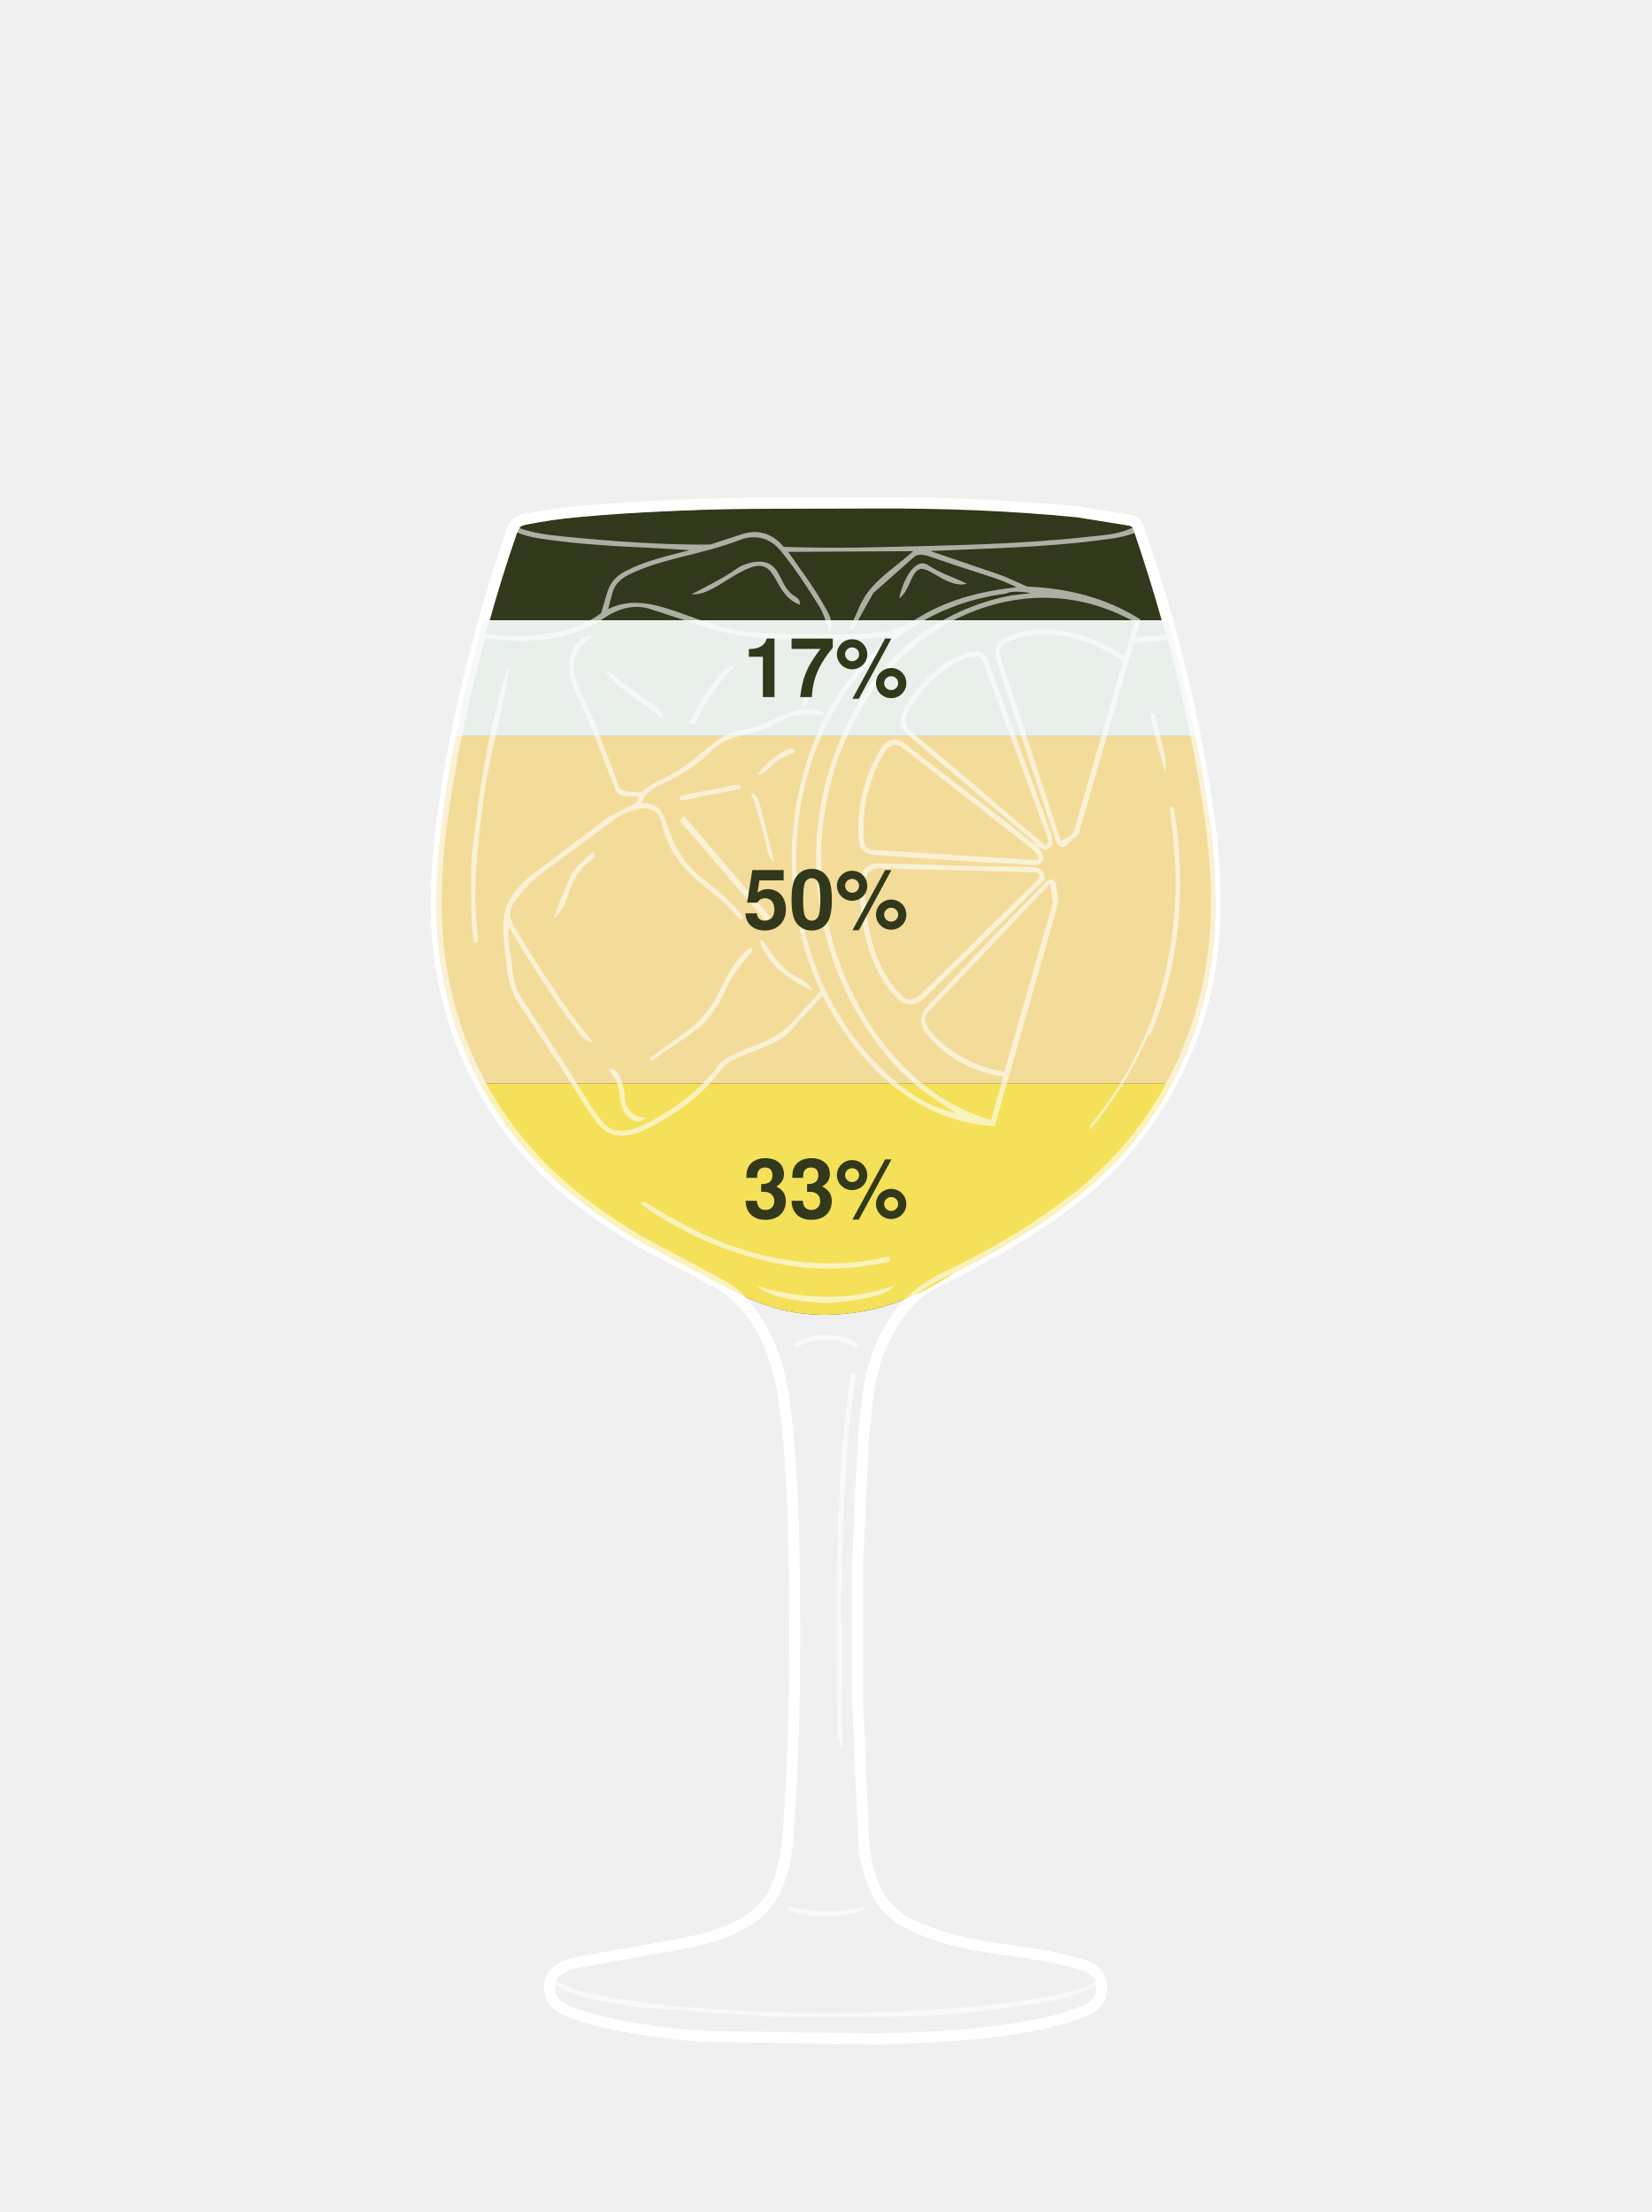
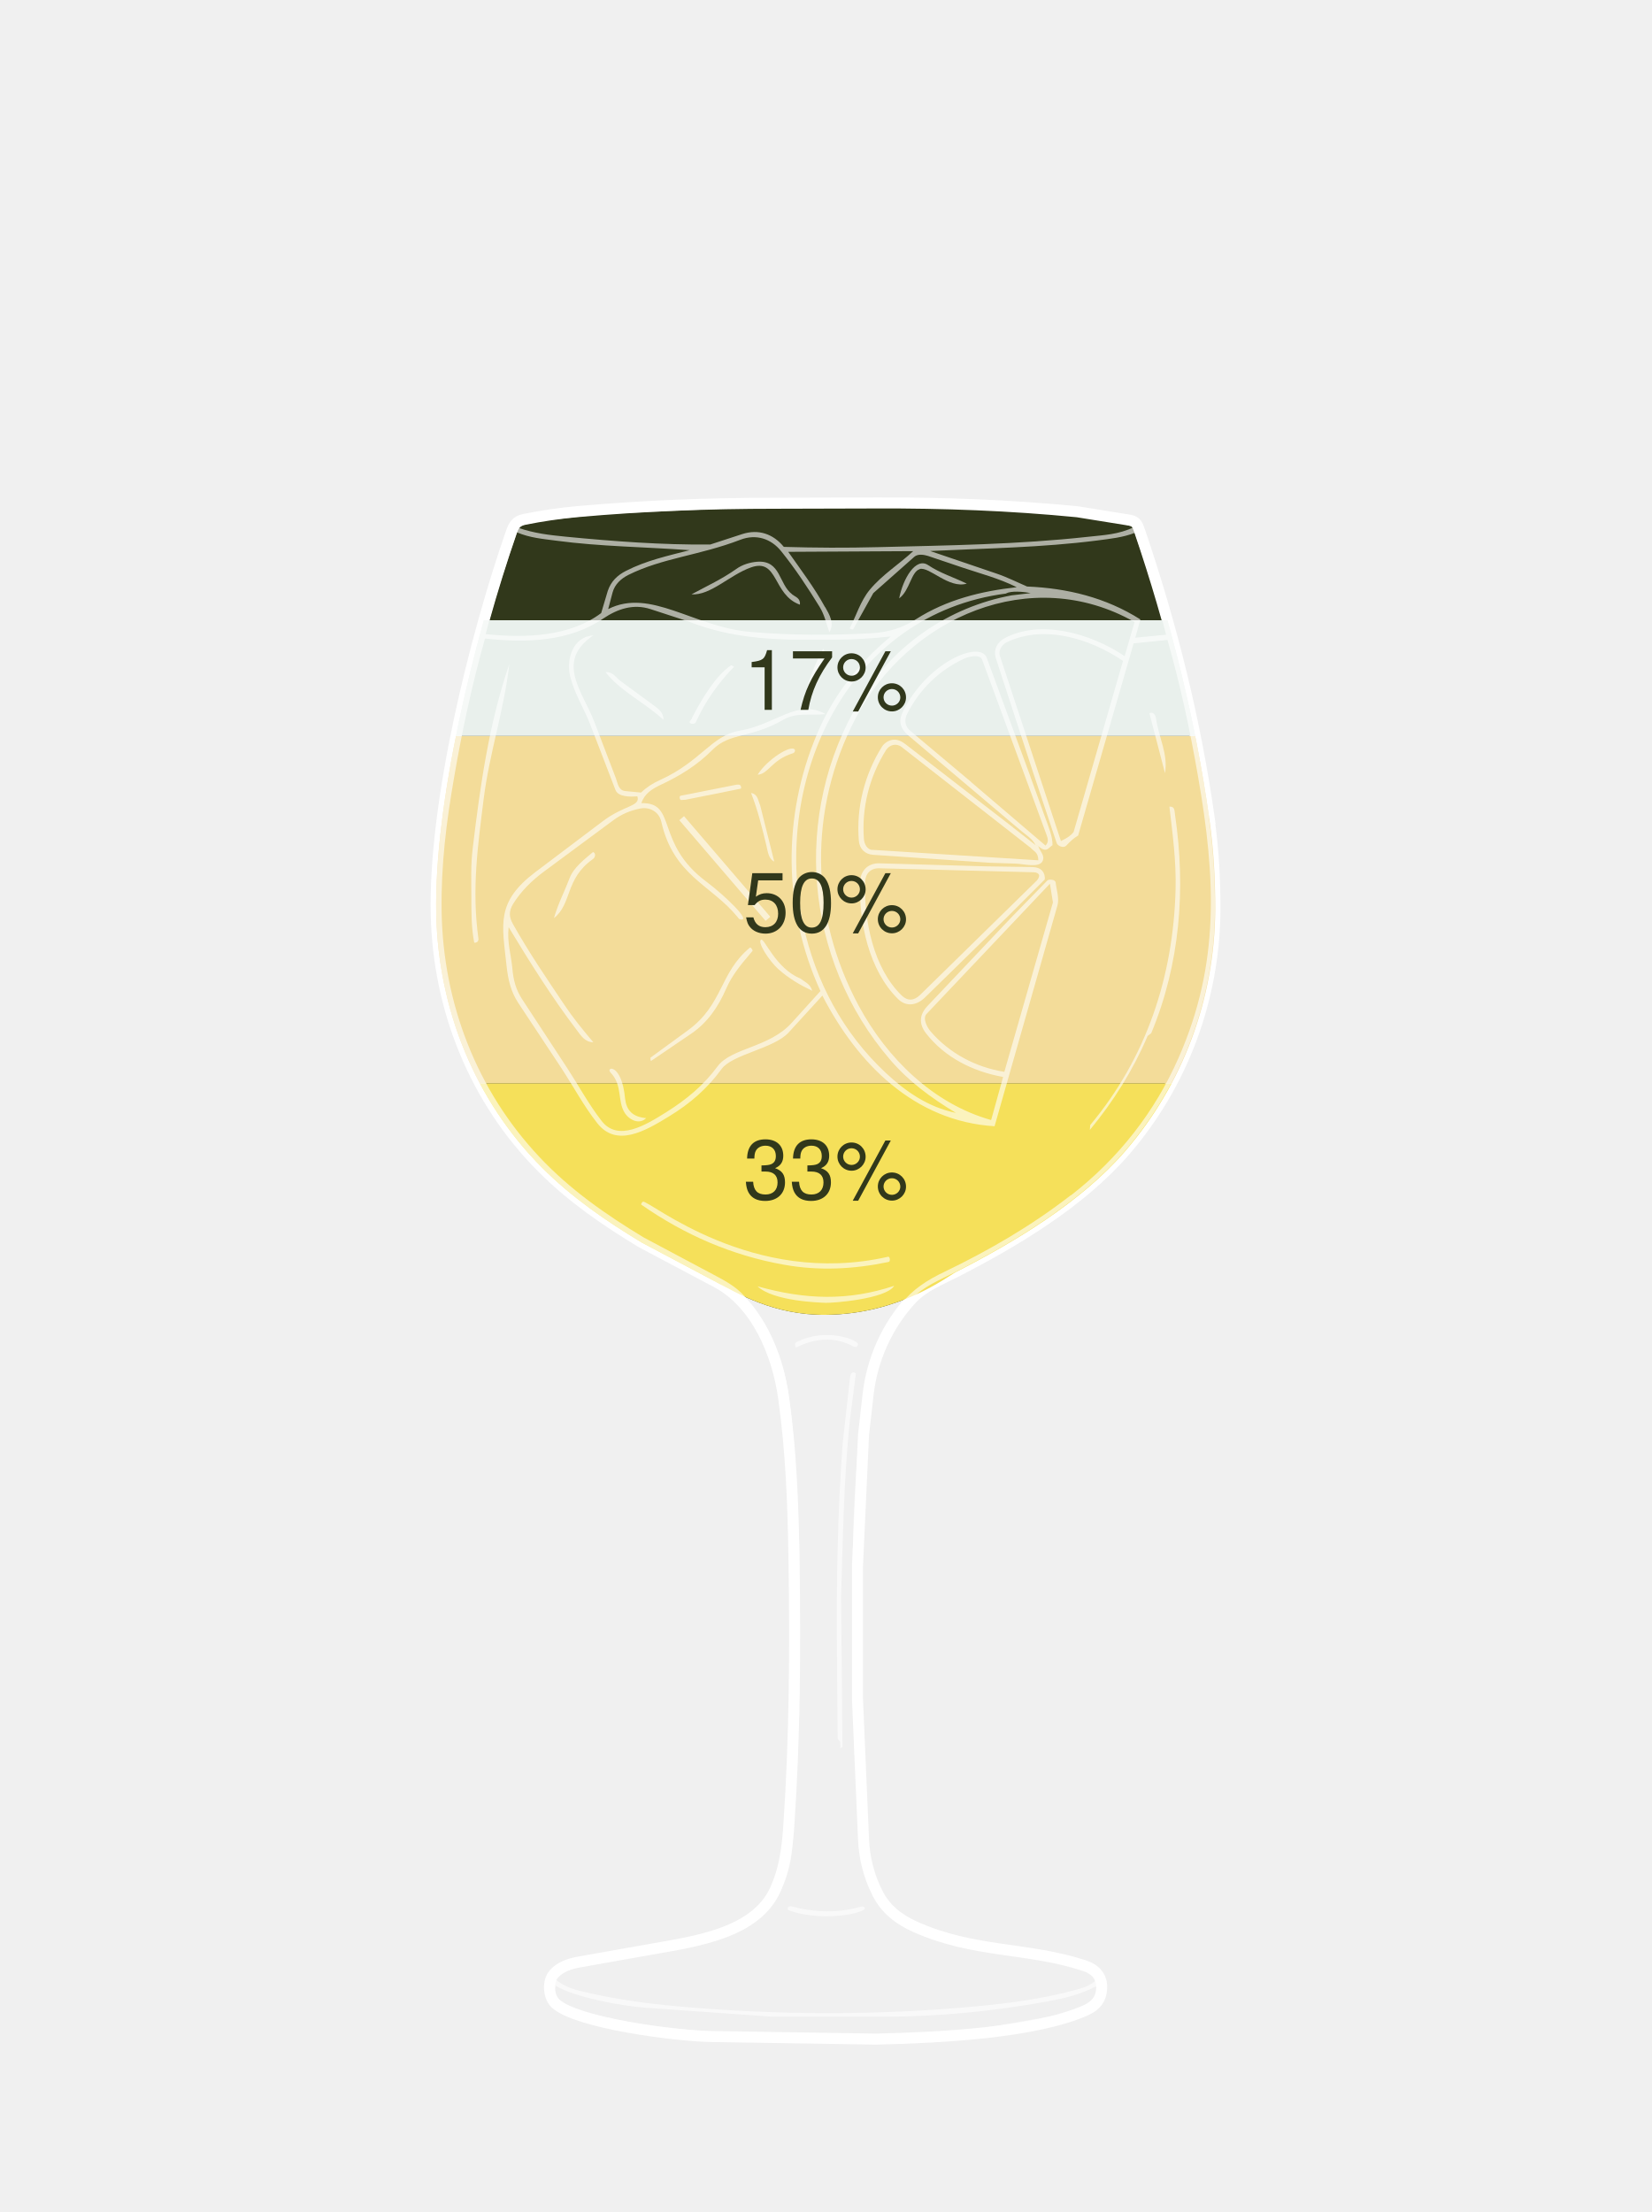
- <svg xmlns="http://www.w3.org/2000/svg" id="Capa_1" width="423.3mm" height="566.9mm" version="1.1" viewBox="0 0 1200 1607">
+ <svg xmlns="http://www.w3.org/2000/svg" id="Capa_1" width="423.3mm" height="566.9mm" version="1.1" viewBox="0 0 1199.9 1607">
  <defs>
    <style>
-       .st0 {
+       .st0, .st1 {
        fill: none;
+       }
+ 
+       .st1 {
        stroke: #fff;
        stroke-miterlimit: 10;
        stroke-width: 8px;
      }

-       .st1 {
-         opacity: 0;
+       .st2 {
+         fill: #f5e05a;
      }

-       .st1, .st2 {
+       .st3 {
+         fill-opacity: 0;
+       }
+ 
+       .st3, .st4, .st5 {
        fill: #31381b;
      }

-       .st3 {
-         fill: #f16c24;
-       }
- 
-       .st4 {
+       .st6 {
        fill: #fff;
      }

-       .st5 {
+       .st7 {
        fill: #e9f0ec;
      }

-       .st6 {
+       .st8 {
        opacity: .6;
      }

-       .st7 {
+       .st5 {
+         font-family: Helvetica, Helvetica;
+         font-size: 60px;
+         isolation: isolate;
+       }
+ 
+       .st9 {
        fill: #f3dc99;
      }
+ 
+       .st10 {
+         clip-path: url(#clippath);
+       }
    </style>
-     <clipPath id="liquido">
-       <path d="M878.6,594.8c-10.1-71.5-27.4-140.8-50.6-209-1.5-4.4-2.4-7.1-7.3-7.9l-37.9-6.1c-49-4.8-97.3-6.6-146.7-6.4l-72.6.2c-48.5,0-95.8,1.8-144,6.1-13.2,1.2-25.8,3.1-38.4,5.6-6.1,1.2-7.8,4.4-9.6,9.5-27,77.7-56.4,197.1-54.5,278,1.6,68.7,28.2,134.5,76.6,183.2,21.8,21.9,46.4,38.8,72.7,54.7l54.3,28.8c14.2,7.5,41.4,24.1,79.3,23.7,54.1-.5,88.6-28,94.5-31,43.5-22.3,90.7-50.6,122.9-87.7,42.2-48.7,65.2-111,65.6-175.5.1-22.9-1.1-43.4-4.3-66.1Z" />
+     <clipPath id="clippath">
+       <path class="st0" d="M878.5,594.8c-10.1-71.5-27.4-140.8-50.6-209-1.5-4.4-2.4-7.1-7.3-7.9l-37.9-6.1c-49-4.8-97.3-6.6-146.7-6.4l-72.6.2c-48.5,0-95.8,1.8-144,6.1-13.2,1.2-25.8,3.1-38.4,5.6-6.1,1.2-7.8,4.4-9.6,9.5-27,77.7-56.4,197.1-54.5,278,1.6,68.7,28.2,134.5,76.6,183.2,21.8,21.9,46.4,38.8,72.7,54.7l54.3,28.8c14.2,7.5,41.4,24.1,79.3,23.7,54.1-.5,88.6-28,94.5-31,43.5-22.3,90.7-50.6,122.9-87.7,42.2-48.7,65.2-111,65.6-175.5,0-22.9-1.1-43.4-4.3-66.1h0Z" />
    </clipPath>
  </defs>
-   <rect class="st1" width="1200" height="1607" />
-   <path class="st2" d="M878.6,594.8c-10.1-71.5-27.4-140.8-50.6-209-1.5-4.4-2.4-7.1-7.3-7.9l-37.9-6.1c-49-4.8-97.3-6.6-146.7-6.4l-72.6.2c-48.5,0-95.8,1.8-144,6.1-13.2,1.2-25.8,3.1-38.4,5.6-6.1,1.2-7.8,4.4-9.6,9.5-27,77.7-56.4,197.1-54.5,278,1.6,68.7,28.2,134.5,76.6,183.2,21.8,21.9,46.4,38.8,72.7,54.7l54.3,28.8c14.2,7.5,41.4,24.1,79.3,23.7,54.1-.5,88.6-28,94.5-31,43.5-22.3,90.7-50.6,122.9-87.7,42.2-48.7,65.2-111,65.6-175.5.1-22.9-1.1-43.4-4.3-66.1Z" />
-   <path class="st0" d="M878.6,594.8c-10.1-71.5-27.4-140.8-50.6-209-1.5-4.4-2.4-7.1-7.3-7.9l-37.9-6.1c-49-4.8-97.3-6.6-146.7-6.4l-72.6.2c-48.5,0-95.8,1.8-144,6.1-13.2,1.2-25.8,3.1-38.4,5.6-6.1,1.2-7.8,4.4-9.6,9.5-27,77.7-56.4,197.1-54.5,278,1.6,68.7,28.2,134.5,76.6,183.2,21.8,21.9,46.4,38.8,72.7,54.7l54.3,28.8c29,15.4,44.3,51.8,48.8,84.2,5.5,39.5,6.9,78,7.5,118.3,1,64.8.6,128.2-3.8,192.7-1.1,16.4-3.1,31.1-9.6,45.7-14.3,32.2-58,38-91.5,43.9l-51.3,9.1c-6.5,1.1-13.7,3.5-18.2,8.6-4.8,5.4-4.1,16.7,1.2,21.6,15.7,14.2,87,23.5,112.9,23.9l120,1.9c45.2-1.1,115.1-4.3,152.6-21.1,7.1-3.2,10.9-8.2,11.2-15.7.4-8.5-4.4-13.9-12.6-16.6-41.2-13.5-80.3-9.1-122.9-28.2-12-5.4-21.7-12.9-27.6-24.9-6-12-9.3-24.9-9.9-38.6l-4.4-101.9v-96.6s4.4-95.4,4.4-95.4l3.3-29.2c2.9-25.7,13.8-49.9,31.2-69,9-9.8,20.8-14.2,32.3-20.1,43.5-22.3,90.7-50.6,122.9-87.7,42.2-48.7,65.2-111,65.6-175.5.1-22.9-1.1-43.4-4.3-66.1Z" />
-   <g clip-path="url(#liquido)">
-     <rect id="Limoncello" x="0" y="787.0" width="1200" height="168.2" fill="#f5e05a" />
-     <rect id="Prosecco" x="0" y="534.7" width="1200" height="252.3" fill="#f3dc99" />
-     <rect id="Soda" x="0" y="450.6" width="1200" height="84.1" fill="#e9f0ec" />
+   <rect class="st3" y="0" width="1199.9" height="1606.9" />
+   <path class="st4" d="M878.5,594.8c-10.1-71.5-27.4-140.8-50.6-209-1.5-4.4-2.4-7.1-7.3-7.9l-37.9-6.1c-49-4.8-97.3-6.6-146.7-6.4l-72.6.2c-48.5,0-95.8,1.8-144,6.1-13.2,1.2-25.8,3.1-38.4,5.6-6.1,1.2-7.8,4.4-9.6,9.5-27,77.7-56.4,197.1-54.5,278,1.6,68.7,28.2,134.5,76.6,183.2,21.8,21.9,46.4,38.8,72.7,54.7l54.3,28.8c14.2,7.5,41.4,24.1,79.3,23.7,54.1-.5,88.6-28,94.5-31,43.5-22.3,90.7-50.6,122.9-87.7,42.2-48.7,65.2-111,65.6-175.5,0-22.9-1.1-43.4-4.3-66.1h0Z" />
+   <path class="st1" d="M878.5,594.8c-10.1-71.5-27.4-140.8-50.6-209-1.5-4.4-2.4-7.1-7.3-7.9l-37.9-6.1c-49-4.8-97.3-6.6-146.7-6.4l-72.6.2c-48.5,0-95.8,1.8-144,6.1-13.2,1.2-25.8,3.1-38.4,5.6-6.1,1.2-7.8,4.4-9.6,9.5-27,77.7-56.4,197.1-54.5,278,1.6,68.7,28.2,134.5,76.6,183.2,21.8,21.9,46.4,38.8,72.7,54.7l54.3,28.8c29,15.4,44.3,51.8,48.8,84.2,5.5,39.5,6.9,78,7.5,118.3,1,64.8.6,128.2-3.8,192.7-1.1,16.4-3.1,31.1-9.6,45.7-14.3,32.2-58,38-91.5,43.9l-51.3,9.1c-6.5,1.1-13.7,3.5-18.2,8.6-4.8,5.4-4.1,16.7,1.2,21.6,15.7,14.2,87,23.5,112.9,23.9l120,1.9c45.2-1.1,115.1-4.3,152.6-21.1,7.1-3.2,10.9-8.2,11.2-15.7.4-8.5-4.4-13.9-12.6-16.6-41.2-13.5-80.3-9.1-122.9-28.2-12-5.4-21.7-12.9-27.6-24.9-6-12-9.3-24.9-9.9-38.6l-4.4-101.9v-96.6l4.4-95.4,3.3-29.2c2.9-25.7,13.8-49.9,31.2-69,9-9.8,20.8-14.2,32.3-20.1,43.5-22.3,90.7-50.6,122.9-87.7,42.2-48.7,65.2-111,65.6-175.5,0-22.9-1.1-43.4-4.3-66.1h.2Z" />
+   <g class="st10">
+     <g>
+       <rect id="Limoncello" class="st2" y="787" width="1199.9" height="168.2" />
+       <rect id="Prosecco" class="st9" y="534.7" width="1199.9" height="252.3" />
+       <rect id="Soda" class="st7" y="450.6" width="1199.9" height="84.1" />
+     </g>
  </g>
-   <g class="st6">
-     <path class="st4" d="M878.6,594.8c-10.1-71.5-27.4-140.8-50.6-209-1.5-4.4-2.4-7.1-7.3-7.9l-37.9-6.1c-49-4.8-97.3-6.6-146.7-6.4l-72.6.2c-48.5,0-95.8,1.8-144,6.1-13.2,1.2-25.8,3.1-38.4,5.6-6.1,1.2-7.8,4.4-9.6,9.5-27,77.7-56.4,197.1-54.5,278,1.6,68.7,28.2,134.5,76.6,183.2,21.8,21.9,46.4,38.8,72.7,54.7l54.3,28.8c29,15.4,44.3,51.8,48.8,84.2,5.5,39.5,6.9,78,7.5,118.3,1,64.8.6,128.2-3.8,192.7-1.1,16.4-3.1,31.1-9.6,45.7-14.3,32.2-58,38-91.5,43.9l-51.3,9.1c-6.5,1.1-13.7,3.5-18.2,8.6-4.8,5.4-4.1,16.7,1.2,21.6,15.7,14.2,87,23.5,112.9,23.9l120,1.9c45.2-1.1,115.1-4.3,152.6-21.1,7.1-3.2,10.9-8.2,11.2-15.7.4-8.5-4.4-13.9-12.6-16.6-41.2-13.5-80.3-9.1-122.9-28.2-12-5.4-21.7-12.9-27.6-24.9-6-12-9.3-24.9-9.9-38.6l-4.4-101.9v-96.6s4.4-95.4,4.4-95.4l3.3-29.2c2.9-25.7,13.8-49.9,31.2-69,9-9.8,20.8-14.2,32.3-20.1,43.5-22.3,90.7-50.6,122.9-87.7,42.2-48.7,65.2-111,65.6-175.5.1-22.9-1.1-43.4-4.3-66.1ZM847.2,461.1l-22.4,2.2,3.7-13.3c-25.1-15.9-53.1-22.7-82.3-23.9-7-3-14.5-6.8-21.9-9.3l-48.5-16.5c41.8-2,80.9-2.5,121-7.6,9.9-1.3,18.9-2.2,27.7-5.6,8.6,24.8,16.1,48.5,22.7,73.9ZM599.4,441.2c-7.8-14.3-17.4-26.9-26.8-40.3l90.8-.5c-10.6,9.8-22.5,17.1-31.6,28.1-6.8,8.2-9.9,19.2-14.6,28,.8.6,2.2.8,2.5.8l14.7-26.4,29.8-26.4c2.6-2.3,7.1-1.5,10-.6l24.6,8.3c13.6,4.6,26.5,7.8,39.8,14.4-25.8,2.8-51,9.1-73.1,23.2-10,6.4-19.9,9.5-32,10.2-29.5,1.7-58.7,1.6-88.3-.9-41-3.4-72.7-32.2-103.4-16.6l3.2-12.1c1.6-5.9,6.1-10,11.4-12.7,24.9-12.4,51.9-14.2,81.5-25.6,11.3-4.3,22.2-.9,29.7,8.5,10.2,12.7,19.2,26.3,27.8,40.3,3.5,5.7,4.6,11.3,7.1,18.4,3.9-6.5-.1-12.8-3.1-18.3ZM731,431.1c3.5-1.9,11.9-1.4,17.8-.2l-13.7,1.6c-45.7,8.4-86.5,36.4-110.7,77-49.2,82.1-40,187.7,22.1,260.1,13.8,16.1,29.4,27.6,48,38.9-20.1-4.1-36.6-15.6-51.1-29.2-30.8-28.8-50.8-66.1-59.8-107.6-23.1-107,33.2-225.8,147.4-240.5ZM398.8,377.8l40.3-4.4,101.8-4.6h126c34.6.1,67.5,2.3,101.8,5.2,18.7,1.6,36.4,2.9,55.1,8.9-11.2,5.5-22,5.8-33.6,7.1-51,5.6-101.3,6.2-152.6,7.5-23.2.6-44.9.5-68.2-.2-7.8-9.5-18.4-13.1-30.2-9.3l-23.3,7.6c-35.2.3-69.8-2.3-104.9-5.7-12-1.2-22.9-2.4-34.6-6.5,7.5-4.5,14.8-4.9,22.4-5.7ZM375.6,386.8c9.6,4,18.7,4.7,28.5,6,32.3,4.3,63.8,4.5,96.9,6.9-15.9,4.1-31.6,7.5-46.4,15.1-6,3.1-10.7,7.4-13.1,14.5l-4.8,16.1c-22.8,17.1-54.7,18.3-83.9,15.3,6.3-25.3,14.3-49.2,22.7-73.9ZM765.8,1464.6l-49.3,8.5c-39.1,4.5-77.1,5.4-116.6,5.3-55.5-.1-121.7-1.7-174.1-16.3-12.6-3.5-25.1-9.2-22.1-19.4,14.4,8.7,48.9,14.9,65.6,16l91.6,6.5h81.8c39.5-.1,78-3.9,116.8-10.8,12.8-2.3,24.6-4.9,36.7-11.2,4.1,10.9-16.7,19-30.5,21.4ZM778,868.3c-28.6,22.2-59.1,39.9-91.7,55.6-12.4,5.9-23.2,12.8-31.6,23.4-17.2,21.5-25.4,46.4-28.4,73.9-4.9,44.5-7.2,87.9-6.7,132.8l1.2,118.1,4.1,70c.7,11.6,4.1,22.3,8.8,32.7,5.7,12.4,14.7,21,27.1,26.8,42.4,20,79,16.3,121.6,28.3,5.5,1.5,10.6,3.4,14.2,8.3-3.9,4-8.7,5.7-13.9,7.1-24.6,6.8-48.8,10-74.6,12.4-71.7,6.6-142.9,6.3-214.6,0-23.7-2.1-45.9-5.2-68.7-10.5-7.5-1.7-14.8-3.8-21-9.1,4.6-5.3,10.7-7.8,17.2-9l52-9.5c32.2-5.9,75.1-10.9,91.8-41.2,6.1-11.1,10-23.1,10.7-36l5.2-96.9.2-118.3-.8-19c-1.4-32.4-2.5-63.8-7.3-95.9-4-26.8-14.1-51.1-32.2-71-6.2-6.8-14.2-11.1-22.2-15.3l-50.7-27c-27.6-16.7-53.4-34.7-75.7-58.4-45.6-48.4-70.1-112-71.1-178.6-.5-33.4,3.4-64.7,9.1-97.4,5.9-34.4,13-67.2,22.4-100.7,30.1,3.2,61,2.4,86-14.6,10.4-7,21.9-10.8,34.2-6.8l28.2,9.2c22.4,8.8,45.3,12,68.7,12.8l5.2.2h32.1c13.7,0,26.5-.9,40.4-2.3-23.5,19.4-41.8,42.8-53.7,71.1-25.2,59.7-24.5,127.2,2.6,186.5l-20.9,23.1c-16.3,18.1-44,18.1-53.9,31.7-10.2,13.8-22.5,23.9-36.9,33-15.4,9.7-35.4,21.9-47.3,6.5-9.4-12.1-16.4-25.2-24.8-38.1l-32.8-50.1c-4.6-6.9-6.5-14.2-7.2-22.4-.9-10-4-19.3-2.7-30.1,15.7,25.9,31.2,50.7,49.3,74.5,3.1,4.1,6,9,12.2,9.1-7.8-9.3-14.5-17.4-20.9-27-13.1-19.5-26-38.4-37.5-58.9-2.8-5-3.1-9.1,0-14.4,5.7-9.3,13.7-17.2,22.8-23.9l50-37c5.9-4.4,12.4-7.2,19.6-8.6,7-1.4,13.8,2.4,15.4,9.6,8.9,39.3,36.1,45.7,55.3,69.1.8,1,.9,1.5,2,1.8,8.9,2-11-17.2-24.6-27.4-37.6-28-20.9-57.8-47.2-57,2.3-7.1,8.1-10.5,14-13.3,14.1-6.6,26.6-14.3,37.6-25.4,12.8-12.9,27.6-8.1,51.7-22,9.3-5.4,19.6-2.9,30.5-4-20.3-11.5-35.7,7.5-62.6,12.1-20.2,3.4-27.8,22.3-57.9,35.9-5.1,2.3-9.6,5.2-13.5,9l-11.5-1.1c-5-.5-5.4-5.6-6.8-9.3l-15.6-40.8c-8.5-22.2-28.8-44-.8-63-14.7.9-19.9,17.2-16.8,29.8,3.2,12.8,9.9,22.9,14.6,35l18.3,47.5c2,5.3,11.3,5,15.9,4.6,2.4,7.5-9.2,6.1-25.1,18.1l-48.9,36.9c-29,21.9-24.2,38.1-21.1,67.5,1.1,10.3,3,19.2,8.7,27.8l30.9,46.7c9,13.7,16.4,27.8,26.4,40.5,13.9,17.7,34.5,5.9,52.2-5,15.1-9.2,27.7-20.1,38.1-34.4,7.7-10.6,37.9-14.8,48.6-26.4l24.6-26.9c25.5,49.5,67,91.4,125.1,94.9l45.7-160.5c1.4-5.2-.8-11.6-1.3-16.4-.2-2.5-4.7-2.6-5.9-1.8l-26.4,27.1-60.7,64.1c-5.8,6.1-6.8,12.7-1.2,20,13.5,17.4,34,27.8,56,31.7l-8.7,31.3c-41.9-11.8-75.5-44.6-96.2-83-35.4-65.8-36.8-142.8-2.2-209,38.4-73.4,127.5-112.4,202.6-69.8l-7.2,24.8c-24.9-16.8-61.3-26.8-87.1-13.1-5.5,2.9-8.5,8.5-6.4,14.8l27,82.8,17.1,51.2c.8,2.4,5.1,3.9,6.9,2,3-3.2,5.6-5.6,8.7-7.4l40.3-139.6,24.6-2.5c9.5,33.2,16.4,65.7,22.3,99.7,12.7,73.1,15.9,135.4-14.1,203.6-17.3,39.5-43.7,73.3-78.3,100.2ZM729.8,778.7c-20.9-3.3-40-13.5-53.7-29.4-2.4-2.8-6-9.4-2.9-12.7l89.6-94.6,2.2,13.6-35.3,123.1ZM815.9,480.2l-35.9,124.3c-2.1,2.6-4.4,4.2-9.2,6.5l-44.3-134.4c-1.5-4.7,2.2-9.1,6-10.5,26.3-12.1,58.9-2.5,83.4,14Z" />
-     <path class="st4" d="M833.5,752.8l2.9-2.2c21-50.4,25.2-104.9,17.3-158.6-.5-3.1-.1-6.2-4.1-6,2.4,20.5,5,39.6,4.5,59.9-1.6,63.8-21.3,122.7-62,171.4l-.3,3.6c17.1-20.6,31.4-43.5,41.9-68.1Z" />
-     <path class="st4" d="M347.5,681.6c-4.9-35.7-.4-67.2,3.9-101.6,4.2-33.1,14.6-63.4,18.6-97.6-14.9,43.5-21.2,88.7-26.6,133.8-1.5,12.2-1,23.2-1,35.1,0,11.6,0,22.7,2.1,33.6,2.4,0,3.3-1.4,3-3.2Z" />
-     <path class="st4" d="M835.1,518.2l11.3,43.5c2.4-14.2-4.7-26.1-6.5-39.7-.4-2.9-2.4-5.2-4.8-3.8Z" />
-     <path class="st4" d="M474.4,512.1l-23.6-17.3c-3.3-2.4-5.5-6.9-10.9-6.5,10.9,14,28.3,21.9,42,34.6.3-5.1-3.6-8-7.5-10.8Z" />
-     <path class="st4" d="M502.7,521.9l-1.5,2c-.6.8-.1,1.3.3,1.5,1.2.8,3.5.5,4-.8,6.9-15.2,16.1-28.2,27.8-40.3l-2.2-1c-11.4,7.7-21.4,24.7-28.5,38.4Z" />
-     <path class="st4" d="M610.5,1270.2c.2-.3.7-.6,1.5-.9l-1-108.8c1.3-43,1.9-84.5,6.2-127.2l4.5-35c.1-.9-1.6-1.4-2.2-1.1-.9.5-1.7,1.1-1.9,2.8l-5.5,49.4c-3.7,50.3-4.5,99.5-4.1,149.9l.5,63.8,1.8,2.5.2,4.5Z" />
-     <path class="st4" d="M645.6,916.8c1.6-.3.9-4.1-.3-3.8-98.7,22.6-173.9-41.3-178.1-40-.4.1-1.8,1.8-1.2,2.2,31.2,21.8,65.8,36.9,103.6,43.6,25.6,4.6,50.6,3.3,76-2Z" />
-     <path class="st4" d="M649.8,934.1c-33.7,11.2-64.8,10.1-99.4.4,11.5,10.9,45.1,11.8,49.5,12s43.8-2.6,49.8-12.4Z" />
-     <path class="st4" d="M578.1,975.3c-1,.5-.5,3.5.4,3.6,13-6.6,27.7-8.2,41.2-.8,2.3,1.2,3.6,0,3.5-1.7-.1-2.7-23.2-12.6-45.1-1.1Z" />
-     <path class="st4" d="M585.3,512.5l1.3-2.7,10.8-30.1c1-2.7,2.8-5.1.6-8.4-7,12.7-11.6,26.1-15.2,40.7-.2.6,2.2,1,2.5.4Z" />
-     <path class="st4" d="M544.8,688.4c-22.2,18.3-19.3,41.2-44.9,60l-27.4,20c-.1.7,0,1.8.4,2.4l29-19.7c12.3-8.3,19.9-19.8,25.6-32.8,4.2-9.7,10.7-17.5,17.4-25.4l1.7-2c.5-.6-1.3-3-1.9-2.5Z" />
-     <rect class="st4" x="524.3" y="582.7" width="4.5" height="96.3" transform="translate(-283.8 494.6) rotate(-40.6)" />
-     <path class="st4" d="M430.9,618.9c-6,5.1-14.2,11.3-17.1,19-3.7,9.8-8.2,18.1-11.4,29.1,13.2-10.3,8-28.6,28.2-42.8,2-1.4,2.4-4.4.2-5.2Z" />
-     <path class="st4" d="M454.1,798.3c-2.4-26.5-14.8-23.4-10.4-18.9,8.6,9,4.7,20.3,10,28.9,3.3,5.4,10.8,9,15.7,4-10.2-.9-14.3-5.9-15.3-14Z" />
-     <path class="st4" d="M552.9,682.7c-3,1.2,5.2,14.9,12.8,21.6,7.4,6.6,15.7,11.4,24.3,15.5-1.3-5-5.3-6.3-8.4-8.8-18.1-7.4-26.2-29.3-28.7-28.4Z" />
-     <path class="st4" d="M562.4,625.8l-10.2-40.8c-1.6-3.3-1.5-8-6.6-8.9,5,12.8,7.9,24.9,11.1,38,1.1,4.5,1.5,9.8,5.7,11.8Z" />
-     <path class="st4" d="M494.9,581.2l3.2-.2,39.8-8c1-.2.3-2.7-.8-2.9-.5,0-.9-.2-2.2,0l-40.5,8c-1.1.2-.8,3.2.5,3.1Z" />
-     <path class="st4" d="M550.4,562.8c7.8-.4,10.2-10.9,25.7-15.6,1.3-.4,1.6-2,1.3-2.5-2.5-4.2-20.4,7.3-27,18.1Z" />
-     <path class="st4" d="M575.4,1385.1c-1.1-.3-2.6,0-2.9.7-.2.4-.5,1,.2,2,27,10,63.3.5,54.1-2.6-1.9-.6-20.6,8.1-51.4,0Z" />
-     <path class="st4" d="M575.5,431.8c-10-7.5-8.1-24.9-25.4-23.7-5.3.4-10.9,2.1-15.3,5.3-10.2,7.2-20.6,12-32.5,18.4,14,.9,27.7-14.1,43.3-19.6,19.9-7,15.6,20,35.5,27.1.5-4.7-3.2-5.6-5.6-7.4Z" />
-     <path class="st4" d="M668.2,413.4c6.9-2,21.2,14.5,34.2,10.6-10.2-4.9-19.3-7.6-28-13.4-9.1-6.2-18.4,10-21.1,24.1,7.6-5.5,8.7-19.4,14.9-21.2Z" />
-     <path class="st4" d="M624.9,640.5c-1.3,29.4,6.5,64.7,27.5,85.3,6.2,6.1,13.9,4.4,19.6-1.2l60.2-58.9,26.7-26.7c.4-2.3-.3-4.7-1.8-6.4-1.7-1.9-4.2-2.6-7.1-2.7l-33.7-.5-77.5-2.2c-8.1-.2-13.6,5.1-14,13.3ZM751.2,633.7c2,0,3.6,1,3.8,2.3.1,1-.6,2.6-1.8,3.8l-84.7,83c-4.5,4.4-9.2,4.5-13.4.4-20.4-19.8-27.4-54-26.6-82.3.2-6.3,4.1-10.3,10.4-10.1l112.4,2.9Z" />
-     <path class="st4" d="M748.6,564.1l-31.7-86.2c-4.9-13.3-44.4,3.9-61.3,40-3,6.4-1.1,11.7,4.1,16.2l76.6,64.8,6.1,5.1c3.9,3.2,8,5.7,10,10.1.6-.1,1.5.3,2,.7,1.5,1.1,3.4,2.7,5.4,2.5,1.9-.2,3.3-2.4,4.9-3.3,0-6.5-2.7-12.6-5-19.1l-11.1-30.7ZM705.7,568.2l-44.4-37.3c-3.7-3.1-4.6-7.7-2.2-12.3,8.9-17.7,23.3-31.8,41.4-40.1,3.2-1.5,10.8-3.3,12.9.3l46.8,127.3c1,2.8,2.1,5.4-.6,8.2l-53.9-46Z" />
-     <path class="st4" d="M735.1,600.4l-76.9-59.5c-2.9-2.3-5.9-3.8-9.2-3.5-2.6.2-6.1,1.9-8.1,4.9-12.8,20.4-18.9,44.4-16.9,68.5.5,6,4.6,9.8,10.2,10.2l85.1,5.8,18.5.6c6,.2,17,3.3,19.6-1.7,2.1-4.1-1.7-6.8-3.1-11.1-.5-.4-1.4-.8-2-.7l-17.4-13.6ZM633.7,617.5c-3.7-.2-5.8-4.3-6.1-7.7-1.8-22.9,3.9-45.4,16-64.8,2.5-4,7.6-5.3,11.4-2.3l93.8,73.3c2.3,2.7,5.3,2.9,5.5,9l-120.6-7.6Z" />
-     <path class="st4" d="M736,599.8c-.1,0-.5.2-.9.5.5-.1.7-.3.9-.5Z" />
+   <g class="st8">
+     <path class="st6" d="M878.5,594.8c-10.1-71.5-27.4-140.8-50.6-209-1.5-4.4-2.4-7.1-7.3-7.9l-37.9-6.1c-49-4.8-97.3-6.6-146.7-6.4l-72.6.2c-48.5,0-95.8,1.8-144,6.1-13.2,1.2-25.8,3.1-38.4,5.6-6.1,1.2-7.8,4.4-9.6,9.5-27,77.7-56.4,197.1-54.5,278,1.6,68.7,28.2,134.5,76.6,183.2,21.8,21.9,46.4,38.8,72.7,54.7l54.3,28.8c29,15.4,44.3,51.8,48.8,84.2,5.5,39.5,6.9,78,7.5,118.3,1,64.8.6,128.2-3.8,192.7-1.1,16.4-3.1,31.1-9.6,45.7-14.3,32.2-58,38-91.5,43.9l-51.3,9.1c-6.5,1.1-13.7,3.5-18.2,8.6-4.8,5.4-4.1,16.7,1.2,21.6,15.7,14.2,87,23.5,112.9,23.9l120,1.9c45.2-1.1,115.1-4.3,152.6-21.1,7.1-3.2,10.9-8.2,11.2-15.7.4-8.5-4.4-13.9-12.6-16.6-41.2-13.5-80.3-9.1-122.9-28.2-12-5.4-21.7-12.9-27.6-24.9-6-12-9.3-24.9-9.9-38.6l-4.4-101.9v-96.6l4.4-95.4,3.3-29.2c2.9-25.7,13.8-49.9,31.2-69,9-9.8,20.8-14.2,32.3-20.1,43.5-22.3,90.7-50.6,122.9-87.7,42.2-48.7,65.2-111,65.6-175.5,0-22.9-1.1-43.4-4.3-66.1h.2ZM847.1,461.1l-22.4,2.2,3.7-13.3c-25.1-15.9-53.1-22.7-82.3-23.9-7-3-14.5-6.8-21.9-9.3l-48.5-16.5c41.8-2,80.9-2.5,121-7.6,9.9-1.3,18.9-2.2,27.7-5.6,8.6,24.8,16.1,48.5,22.7,73.9h0ZM599.4,441.2c-7.8-14.3-17.4-26.9-26.8-40.3l90.8-.5c-10.6,9.8-22.5,17.1-31.6,28.1-6.8,8.2-9.9,19.2-14.6,28,.8.6,2.2.8,2.5.8l14.7-26.4,29.8-26.4c2.6-2.3,7.1-1.5,10-.6l24.6,8.3c13.6,4.6,26.5,7.8,39.8,14.4-25.8,2.8-51,9.1-73.1,23.2-10,6.4-19.9,9.5-32,10.2-29.5,1.7-58.7,1.6-88.3-.9-41-3.4-72.7-32.2-103.4-16.6l3.2-12.1c1.6-5.9,6.1-10,11.4-12.7,24.9-12.4,51.9-14.2,81.5-25.6,11.3-4.3,22.2-.9,29.7,8.5,10.2,12.7,19.2,26.3,27.8,40.3,3.5,5.7,4.6,11.3,7.1,18.4,3.9-6.5,0-12.8-3.1-18.3v.2ZM730.9,431.1c3.5-1.9,11.9-1.4,17.8-.2l-13.7,1.6c-45.7,8.4-86.5,36.4-110.7,77-49.2,82.1-40,187.7,22.1,260.1,13.8,16.1,29.4,27.6,48,38.9-20.1-4.1-36.6-15.6-51.1-29.2-30.8-28.8-50.8-66.1-59.8-107.6-23.1-107,33.2-225.8,147.4-240.5h0ZM398.8,377.8l40.3-4.4,101.8-4.6h126c34.6,0,67.5,2.3,101.8,5.2,18.7,1.6,36.4,2.9,55.1,8.9-11.2,5.5-22,5.8-33.6,7.1-51,5.6-101.3,6.2-152.6,7.5-23.2.6-44.9.5-68.2-.2-7.8-9.5-18.4-13.1-30.2-9.3l-23.3,7.6c-35.2.3-69.8-2.3-104.9-5.7-12-1.2-22.9-2.4-34.6-6.5,7.5-4.5,14.8-4.9,22.4-5.7h0ZM375.6,386.8c9.6,4,18.7,4.7,28.5,6,32.3,4.3,63.8,4.5,96.9,6.9-15.9,4.1-31.6,7.5-46.4,15.1-6,3.1-10.7,7.4-13.1,14.5l-4.8,16.1c-22.8,17.1-54.7,18.3-83.9,15.3,6.3-25.3,14.3-49.2,22.7-73.9h0ZM765.7,1464.5l-49.3,8.5c-39.1,4.5-77.1,5.4-116.6,5.3-55.5,0-121.7-1.7-174.1-16.3-12.6-3.5-25.1-9.2-22.1-19.4,14.4,8.7,48.9,14.9,65.6,16l91.6,6.5h81.8c39.5,0,78-3.9,116.8-10.8,12.8-2.3,24.6-4.9,36.7-11.2,4.1,10.9-16.7,19-30.5,21.4h0ZM777.9,868.3c-28.6,22.2-59.1,39.9-91.7,55.6-12.4,5.9-23.2,12.8-31.6,23.4-17.2,21.5-25.4,46.4-28.4,73.9-4.9,44.5-7.2,87.9-6.7,132.8l1.2,118.1,4.1,70c.7,11.6,4.1,22.3,8.8,32.7,5.7,12.4,14.7,21,27.1,26.8,42.4,20,79,16.3,121.6,28.3,5.5,1.5,10.6,3.4,14.2,8.3-3.9,4-8.7,5.7-13.9,7.1-24.6,6.8-48.8,10-74.6,12.4-71.7,6.6-142.9,6.3-214.6,0-23.7-2.1-45.9-5.2-68.7-10.5-7.5-1.7-14.8-3.8-21-9.1,4.6-5.3,10.7-7.8,17.2-9l52-9.5c32.2-5.9,75.1-10.9,91.8-41.2,6.1-11.1,10-23.1,10.7-36l5.2-96.9.2-118.3-.8-19c-1.4-32.4-2.5-63.8-7.3-95.9-4-26.8-14.1-51.1-32.2-71-6.2-6.8-14.2-11.1-22.2-15.3l-50.7-27c-27.6-16.7-53.4-34.7-75.7-58.4-45.6-48.4-70.1-112-71.1-178.6-.5-33.4,3.4-64.7,9.1-97.4,5.9-34.4,13-67.2,22.4-100.7,30.1,3.2,61,2.4,86-14.6,10.4-7,21.9-10.8,34.2-6.8l28.2,9.2c22.4,8.8,45.3,12,68.7,12.8l5.2.2h32.1c13.7,0,26.5-.9,40.4-2.3-23.5,19.4-41.8,42.8-53.7,71.1-25.2,59.7-24.5,127.2,2.6,186.5l-20.9,23.1c-16.3,18.1-44,18.1-53.9,31.7-10.2,13.8-22.5,23.9-36.9,33-15.4,9.7-35.4,21.9-47.3,6.5-9.4-12.1-16.4-25.2-24.8-38.1l-32.8-50.1c-4.6-6.9-6.5-14.2-7.2-22.4-.9-10-4-19.3-2.7-30.1,15.7,25.9,31.2,50.7,49.3,74.5,3.1,4.1,6,9,12.2,9.1-7.8-9.3-14.5-17.4-20.9-27-13.1-19.5-26-38.4-37.5-58.9-2.8-5-3.1-9.1,0-14.4,5.7-9.3,13.7-17.2,22.8-23.9l50-37c5.9-4.4,12.4-7.2,19.6-8.6,7-1.4,13.8,2.4,15.4,9.6,8.9,39.3,36.1,45.7,55.3,69.1.8,1,.9,1.5,2,1.8,8.9,2-11-17.2-24.6-27.4-37.6-28-20.9-57.8-47.2-57,2.3-7.1,8.1-10.5,14-13.3,14.1-6.6,26.6-14.3,37.6-25.4,12.8-12.9,27.6-8.1,51.7-22,9.3-5.4,19.6-2.9,30.5-4-20.3-11.5-35.7,7.5-62.6,12.1-20.2,3.4-27.8,22.3-57.9,35.9-5.1,2.3-9.6,5.2-13.5,9l-11.5-1.1c-5-.5-5.4-5.6-6.8-9.3l-15.6-40.8c-8.5-22.2-28.8-44-.8-63-14.7.9-19.9,17.2-16.8,29.8,3.2,12.8,9.9,22.9,14.6,35l18.3,47.5c2,5.3,11.3,5,15.9,4.6,2.4,7.5-9.2,6.1-25.1,18.1l-48.9,36.9c-29,21.9-24.2,38.1-21.1,67.5,1.1,10.3,3,19.2,8.7,27.8l30.9,46.7c9,13.7,16.4,27.8,26.4,40.5,13.9,17.7,34.5,5.9,52.2-5,15.1-9.2,27.7-20.1,38.1-34.4,7.7-10.6,37.9-14.8,48.6-26.4l24.6-26.9c25.5,49.5,67,91.4,125.1,94.9l45.7-160.5c1.4-5.2-.8-11.6-1.3-16.4-.2-2.5-4.7-2.6-5.9-1.8l-26.4,27.1-60.7,64.1c-5.8,6.1-6.8,12.7-1.2,20,13.5,17.4,34,27.8,56,31.7l-8.7,31.3c-41.9-11.8-75.5-44.6-96.2-83-35.4-65.8-36.8-142.8-2.2-209,38.4-73.4,127.5-112.4,202.6-69.8l-7.2,24.8c-24.9-16.8-61.3-26.8-87.1-13.1-5.5,2.9-8.5,8.5-6.4,14.8l27,82.8,17.1,51.2c.8,2.4,5.1,3.9,6.9,2,3-3.2,5.6-5.6,8.7-7.4l40.3-139.6,24.6-2.5c9.5,33.2,16.4,65.7,22.3,99.7,12.7,73.1,15.9,135.4-14.1,203.6-17.3,39.5-43.7,73.3-78.3,100.2h0ZM729.7,778.7c-20.9-3.3-40-13.5-53.7-29.4-2.4-2.8-6-9.4-2.9-12.7l89.6-94.6,2.2,13.6-35.3,123.1h.1ZM815.8,480.2l-35.9,124.3c-2.1,2.6-4.4,4.2-9.2,6.5l-44.3-134.4c-1.5-4.7,2.2-9.1,6-10.5,26.3-12.1,58.9-2.5,83.4,14h0Z" />
+     <path class="st6" d="M833.4,752.8l2.9-2.2c21-50.4,25.2-104.9,17.3-158.6-.5-3.1,0-6.2-4.1-6,2.4,20.5,5,39.6,4.5,59.9-1.6,63.8-21.3,122.7-62,171.4l-.3,3.6c17.1-20.6,31.4-43.5,41.9-68.1h-.2Z" />
+     <path class="st6" d="M347.5,681.6c-4.9-35.7-.4-67.2,3.9-101.6,4.2-33.1,14.6-63.4,18.6-97.6-14.9,43.5-21.2,88.7-26.6,133.8-1.5,12.2-1,23.2-1,35.1s0,22.7,2.1,33.6c2.4,0,3.3-1.4,3-3.2h0Z" />
+     <path class="st6" d="M835,518.2l11.3,43.5c2.4-14.2-4.7-26.1-6.5-39.7-.4-2.9-2.4-5.2-4.8-3.8Z" />
+     <path class="st6" d="M474.4,512.1l-23.6-17.3c-3.3-2.4-5.5-6.9-10.9-6.5,10.9,14,28.3,21.9,42,34.6.3-5.1-3.6-8-7.5-10.8Z" />
+     <path class="st6" d="M502.7,521.9l-1.5,2c-.6.8,0,1.3.3,1.5,1.2.8,3.5.5,4-.8,6.9-15.2,16.1-28.2,27.8-40.3l-2.2-1c-11.4,7.7-21.4,24.7-28.5,38.4v.2Z" />
+     <path class="st6" d="M610.5,1270.1c.2-.3.7-.6,1.5-.9l-1-108.8c1.3-43,1.9-84.5,6.2-127.2l4.5-35c0-.9-1.6-1.4-2.2-1.1-.9.5-1.7,1.1-1.9,2.8l-5.5,49.4c-3.7,50.3-4.5,99.5-4.1,149.9l.5,63.8,1.8,2.5.2,4.5h0Z" />
+     <path class="st6" d="M645.5,916.8c1.6-.3.9-4.1-.3-3.8-98.7,22.6-173.9-41.3-178.1-40-.4,0-1.8,1.8-1.2,2.2,31.2,21.8,65.8,36.9,103.6,43.6,25.6,4.6,50.6,3.3,76-2Z" />
+     <path class="st6" d="M649.7,934.1c-33.7,11.2-64.8,10.1-99.4.4,11.5,10.9,45.1,11.8,49.5,12s43.8-2.6,49.8-12.4h.1Z" />
+     <path class="st6" d="M578.1,975.3c-1,.5-.5,3.5.4,3.6,13-6.6,27.7-8.2,41.2-.8,2.3,1.2,3.6,0,3.5-1.7,0-2.7-23.2-12.6-45.1-1.1h0Z" />
+     <path class="st6" d="M585.3,512.5l1.3-2.7,10.8-30.1c1-2.7,2.8-5.1.6-8.4-7,12.7-11.6,26.1-15.2,40.7-.2.6,2.2,1,2.5.4h0Z" />
+     <path class="st6" d="M544.8,688.4c-22.2,18.3-19.3,41.2-44.9,60l-27.4,20c0,.7,0,1.8.4,2.4l29-19.7c12.3-8.3,19.9-19.8,25.6-32.8,4.2-9.7,10.7-17.5,17.4-25.4l1.7-2c.5-.6-1.3-3-1.9-2.5h0Z" />
+     <rect class="st6" x="524.2" y="582.8" width="4.5" height="96.3" transform="translate(-283.8 494.5) rotate(-40.6)" />
+     <path class="st6" d="M430.9,618.9c-6,5.1-14.2,11.3-17.1,19-3.7,9.8-8.2,18.1-11.4,29.1,13.2-10.3,8-28.6,28.2-42.8,2-1.4,2.4-4.4.2-5.2h0Z" />
+     <path class="st6" d="M454.1,798.3c-2.4-26.5-14.8-23.4-10.4-18.9,8.6,9,4.7,20.3,10,28.9,3.3,5.4,10.8,9,15.7,4-10.2-.9-14.3-5.9-15.3-14h0Z" />
+     <path class="st6" d="M552.9,682.7c-3,1.2,5.2,14.9,12.8,21.6,7.4,6.6,15.7,11.4,24.3,15.5-1.3-5-5.3-6.3-8.4-8.8-18.1-7.4-26.2-29.3-28.7-28.4h0Z" />
+     <path class="st6" d="M562.4,625.8l-10.2-40.8c-1.6-3.3-1.5-8-6.6-8.9,5,12.8,7.9,24.9,11.1,38,1.1,4.5,1.5,9.8,5.7,11.8h0Z" />
+     <path class="st6" d="M494.9,581.2l3.2-.2,39.8-8c1-.2.3-2.7-.8-2.9-.5,0-.9-.2-2.2,0l-40.5,8c-1.1.2-.8,3.2.5,3.1h0Z" />
+     <path class="st6" d="M550.4,562.8c7.8-.4,10.2-10.9,25.7-15.6,1.3-.4,1.6-2,1.3-2.5-2.5-4.2-20.4,7.3-27,18.1Z" />
+     <path class="st6" d="M575.4,1385c-1.1-.3-2.6,0-2.9.7-.2.4-.5,1,.2,2,27,10,63.3.5,54.1-2.6-1.9-.6-20.6,8.1-51.4,0h0Z" />
+     <path class="st6" d="M575.5,431.8c-10-7.5-8.1-24.9-25.4-23.7-5.3.4-10.9,2.1-15.3,5.3-10.2,7.2-20.6,12-32.5,18.4,14,.9,27.7-14.1,43.3-19.6,19.9-7,15.6,20,35.5,27.1.5-4.7-3.2-5.6-5.6-7.4h0Z" />
+     <path class="st6" d="M668.1,413.4c6.9-2,21.2,14.5,34.2,10.6-10.2-4.9-19.3-7.6-28-13.4-9.1-6.2-18.4,10-21.1,24.1,7.6-5.5,8.7-19.4,14.9-21.2h0Z" />
+     <path class="st6" d="M624.9,640.5c-1.3,29.4,6.5,64.7,27.5,85.3,6.2,6.1,13.9,4.4,19.6-1.2l60.2-58.9,26.7-26.7c.4-2.3-.3-4.7-1.8-6.4-1.7-1.9-4.2-2.6-7.1-2.7l-33.7-.5-77.5-2.2c-8.1-.2-13.6,5.1-14,13.3h0ZM751.1,633.7c2,0,3.6,1,3.8,2.3,0,1-.6,2.6-1.8,3.8l-84.7,83c-4.5,4.4-9.2,4.5-13.4.4-20.4-19.8-27.4-54-26.6-82.3.2-6.3,4.1-10.3,10.4-10.1l112.4,2.9h-.1Z" />
+     <path class="st6" d="M748.5,564.1l-31.7-86.2c-4.9-13.3-44.4,3.9-61.3,40-3,6.4-1.1,11.7,4.1,16.2l76.6,64.8,6.1,5.1c3.9,3.2,8,5.7,10,10.1.6,0,1.5.3,2,.7,1.5,1.1,3.4,2.7,5.4,2.5,1.9-.2,3.3-2.4,4.9-3.3,0-6.5-2.7-12.6-5-19.1l-11.1-30.7h0ZM705.6,568.2l-44.4-37.3c-3.7-3.1-4.6-7.7-2.2-12.3,8.9-17.7,23.3-31.8,41.4-40.1,3.2-1.5,10.8-3.3,12.9.3l46.8,127.3c1,2.8,2.1,5.4-.6,8.2l-53.9-46h0Z" />
+     <path class="st6" d="M735,600.4l-76.9-59.5c-2.9-2.3-5.9-3.8-9.2-3.5-2.6.2-6.1,1.9-8.1,4.9-12.8,20.4-18.9,44.4-16.9,68.5.5,6,4.6,9.8,10.2,10.2l85.1,5.8,18.5.6c6,.2,17,3.3,19.6-1.7,2.1-4.1-1.7-6.8-3.1-11.1-.5-.4-1.4-.8-2-.7l-17.4-13.6h.2ZM633.7,617.5c-3.7-.2-5.8-4.3-6.1-7.7-1.8-22.9,3.9-45.4,16-64.8,2.5-4,7.6-5.3,11.4-2.3l93.8,73.3c2.3,2.7,5.3,2.9,5.5,9l-120.6-7.6h0Z" />
+     <path class="st6" d="M735.9,599.8c0,0-.5.2-.9.5.5,0,.7-.3.9-.5Z" />
  </g>
-   <g id="porcentajes" font-family="Helvetica, Arial, sans-serif" font-size="60" font-weight="700" text-anchor="middle" dominant-baseline="central">
-     <text x="600" y="871.1" fill="#31381b">33%</text>
-     <text x="600" y="660.9" fill="#31381b">50%</text>
-     <text x="600" y="492.7" fill="#31381b">17%</text>
+   <g id="porcentajes">
+     <text class="st5" transform="translate(539.9 871.1)">
+       <tspan x="0" y="0">33%</tspan>
+     </text>
+     <text class="st5" transform="translate(539.9 676.9)">
+       <tspan x="0" y="0">50%</tspan>
+     </text>
+     <text class="st5" transform="translate(539.9 515.7)">
+       <tspan x="0" y="0">17%</tspan>
+     </text>
  </g>
</svg>
